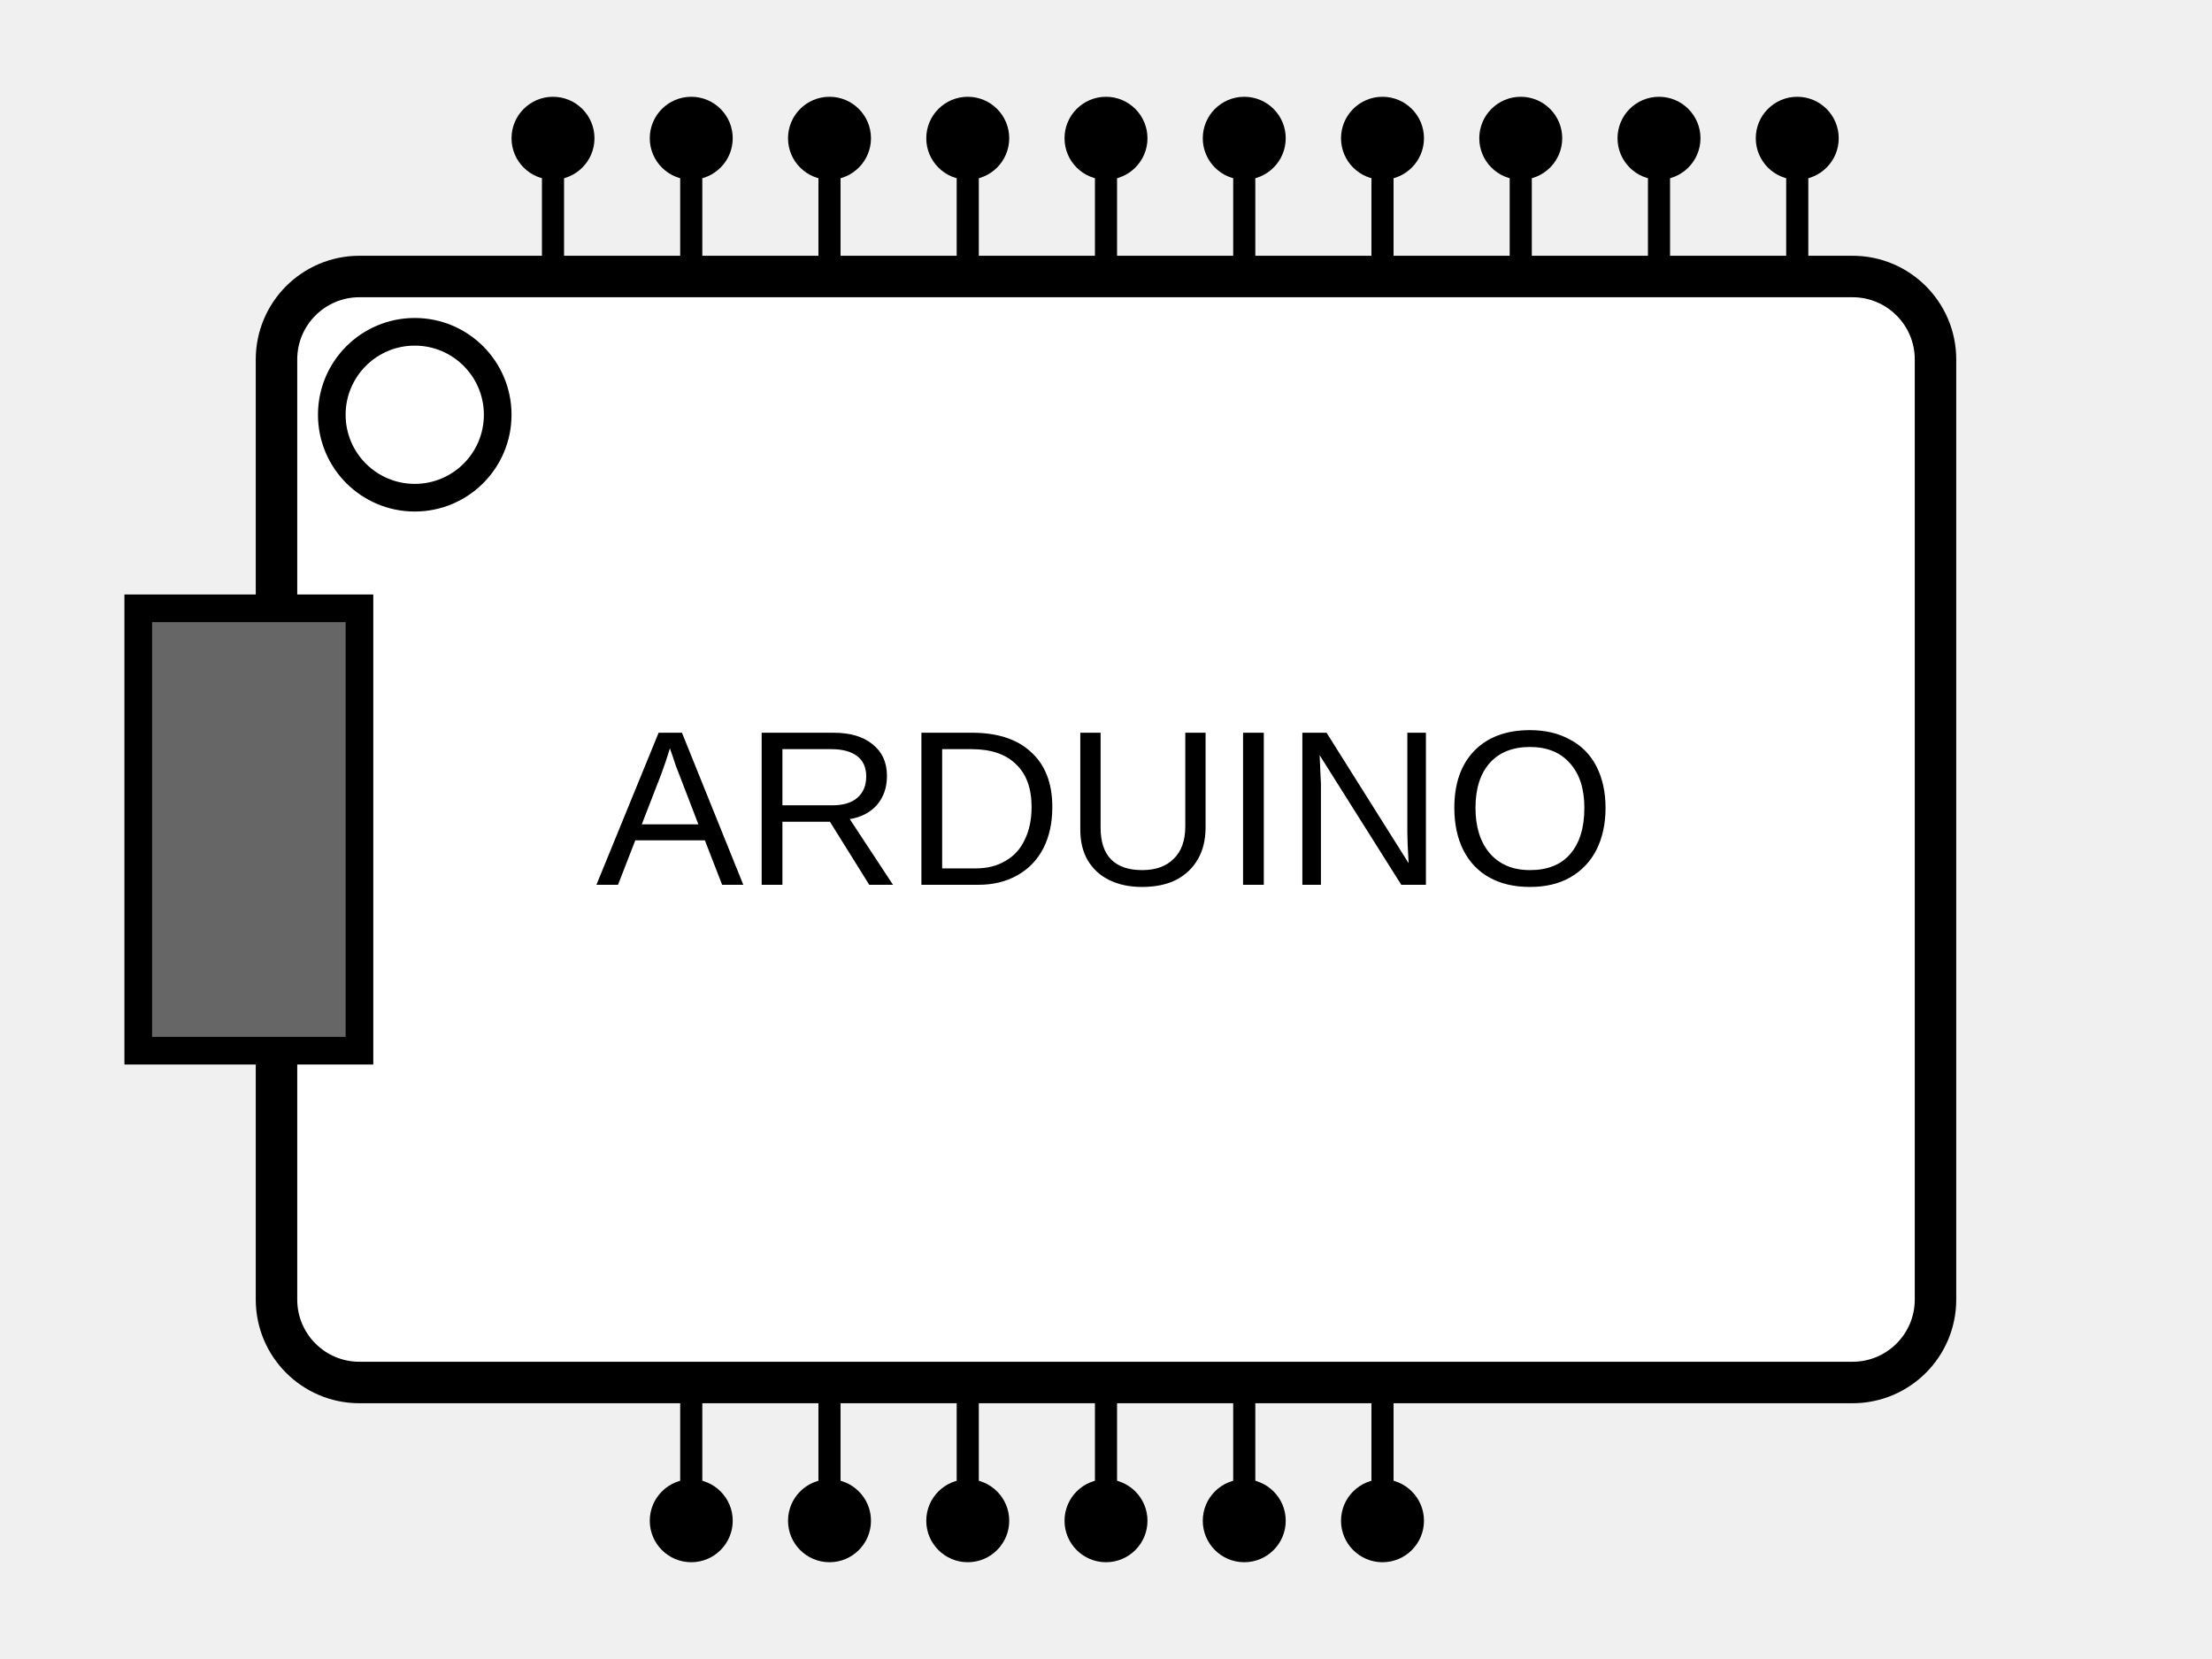
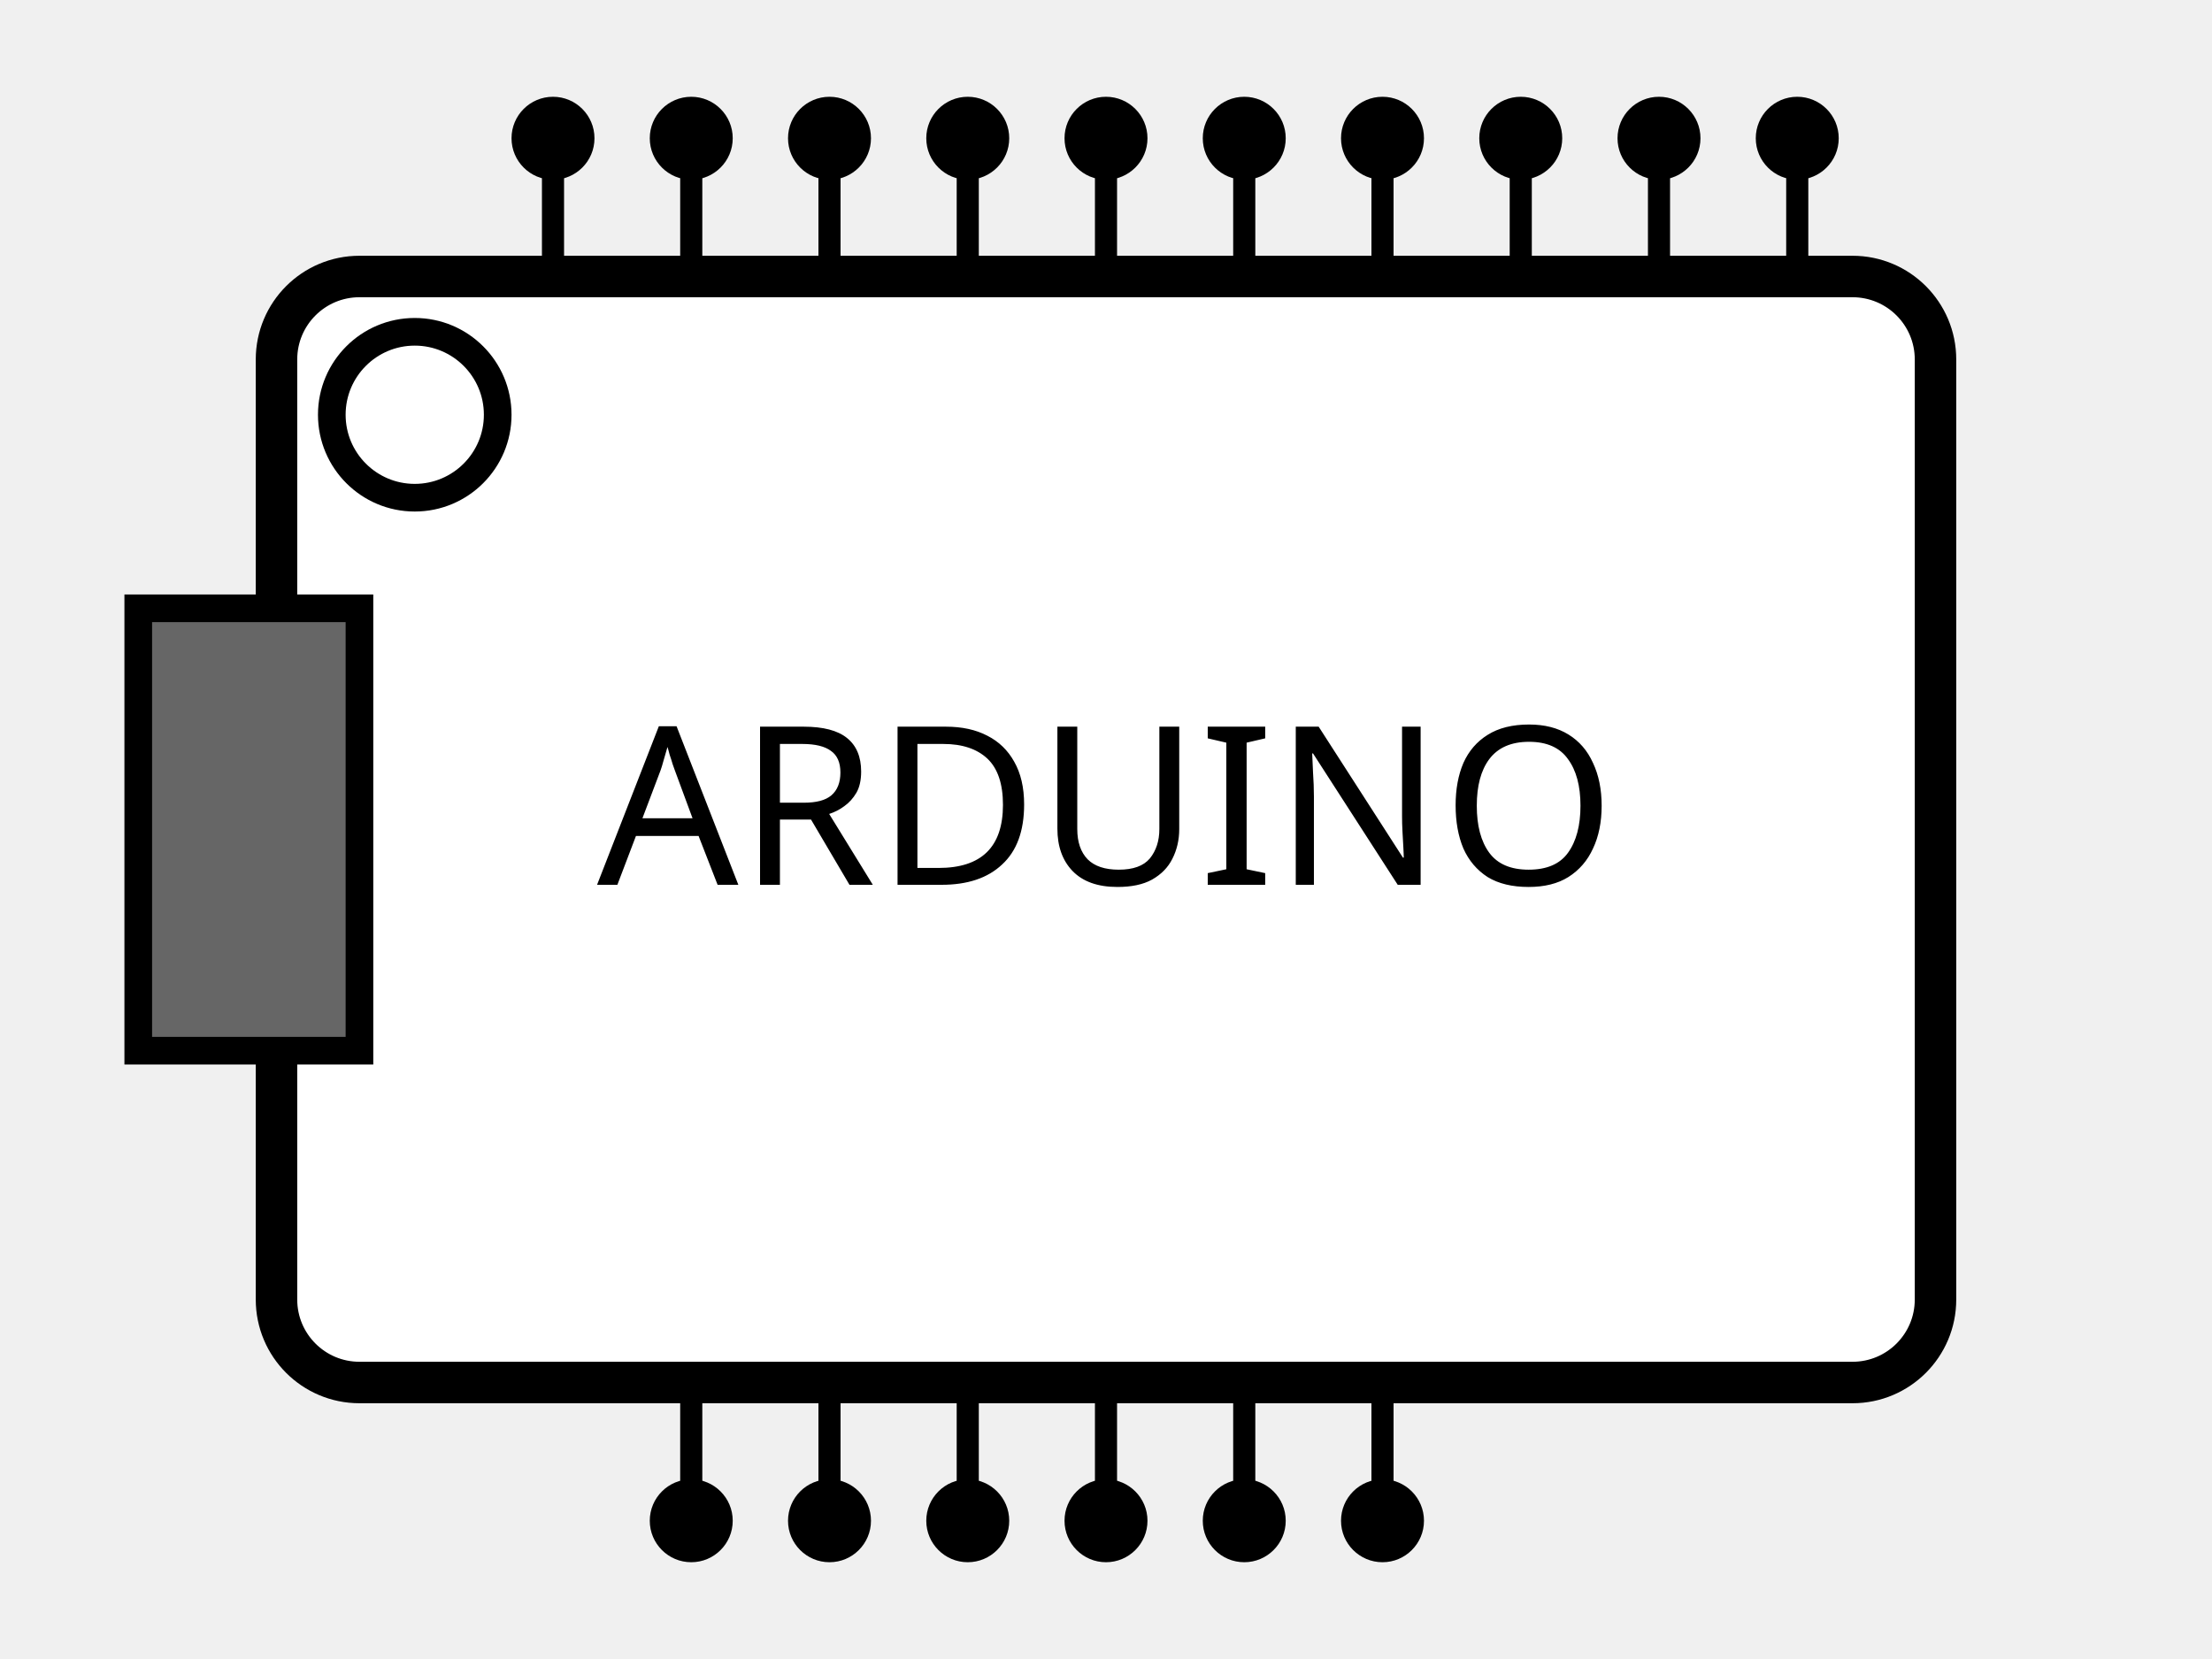
<svg xmlns="http://www.w3.org/2000/svg" width="80" height="60" viewBox="0 0 80 60">
  <rect x="10" y="10" width="60" height="40" fill="#FFFFFF" stroke="#000000" stroke-width="1.5" rx="3" />
  <rect x="5" y="22" width="8" height="16" fill="#666666" stroke="#000000" stroke-width="1" />
  <circle cx="15" cy="15" r="3" fill="#FFFFFF" stroke="#000000" stroke-width="1" />
  <g stroke="#000000" stroke-width="0.8">
    <line x1="20" y1="5" x2="20" y2="10" />
    <line x1="25" y1="5" x2="25" y2="10" />
    <line x1="30" y1="5" x2="30" y2="10" />
    <line x1="35" y1="5" x2="35" y2="10" />
    <line x1="40" y1="5" x2="40" y2="10" />
    <line x1="45" y1="5" x2="45" y2="10" />
    <line x1="50" y1="5" x2="50" y2="10" />
    <line x1="55" y1="5" x2="55" y2="10" />
    <line x1="60" y1="5" x2="60" y2="10" />
    <line x1="65" y1="5" x2="65" y2="10" />
  </g>
  <g stroke="#000000" stroke-width="0.8">
    <line x1="25" y1="50" x2="25" y2="55" />
    <line x1="30" y1="50" x2="30" y2="55" />
    <line x1="35" y1="50" x2="35" y2="55" />
    <line x1="40" y1="50" x2="40" y2="55" />
    <line x1="45" y1="50" x2="45" y2="55" />
    <line x1="50" y1="50" x2="50" y2="55" />
  </g>
-   <text x="40" y="32" font-family="Arial" font-size="8" text-anchor="middle" fill="#000000">ARDUINO</text>
+   <text x="40" y="32" font-family="'DM Sans', sans-serif" font-size="8" text-anchor="middle" fill="#000000">ARDUINO</text>
  <circle id="pin" cx="20" cy="5" r="1.5" fill="#000000" />
  <circle id="pin" cx="25" cy="5" r="1.5" fill="#000000" />
  <circle id="pin" cx="30" cy="5" r="1.5" fill="#000000" />
  <circle id="pin" cx="35" cy="5" r="1.5" fill="#000000" />
  <circle id="pin" cx="40" cy="5" r="1.5" fill="#000000" />
  <circle id="pin" cx="45" cy="5" r="1.5" fill="#000000" />
  <circle id="pin" cx="50" cy="5" r="1.5" fill="#000000" />
  <circle id="pin" cx="55" cy="5" r="1.5" fill="#000000" />
  <circle id="pin" cx="60" cy="5" r="1.5" fill="#000000" />
  <circle id="pin" cx="65" cy="5" r="1.5" fill="#000000" />
  <circle id="pin" cx="25" cy="55" r="1.5" fill="#000000" />
  <circle id="pin" cx="30" cy="55" r="1.5" fill="#000000" />
  <circle id="pin" cx="35" cy="55" r="1.5" fill="#000000" />
  <circle id="pin" cx="40" cy="55" r="1.5" fill="#000000" />
  <circle id="pin" cx="45" cy="55" r="1.5" fill="#000000" />
  <circle id="pin" cx="50" cy="55" r="1.5" fill="#000000" />
</svg>
